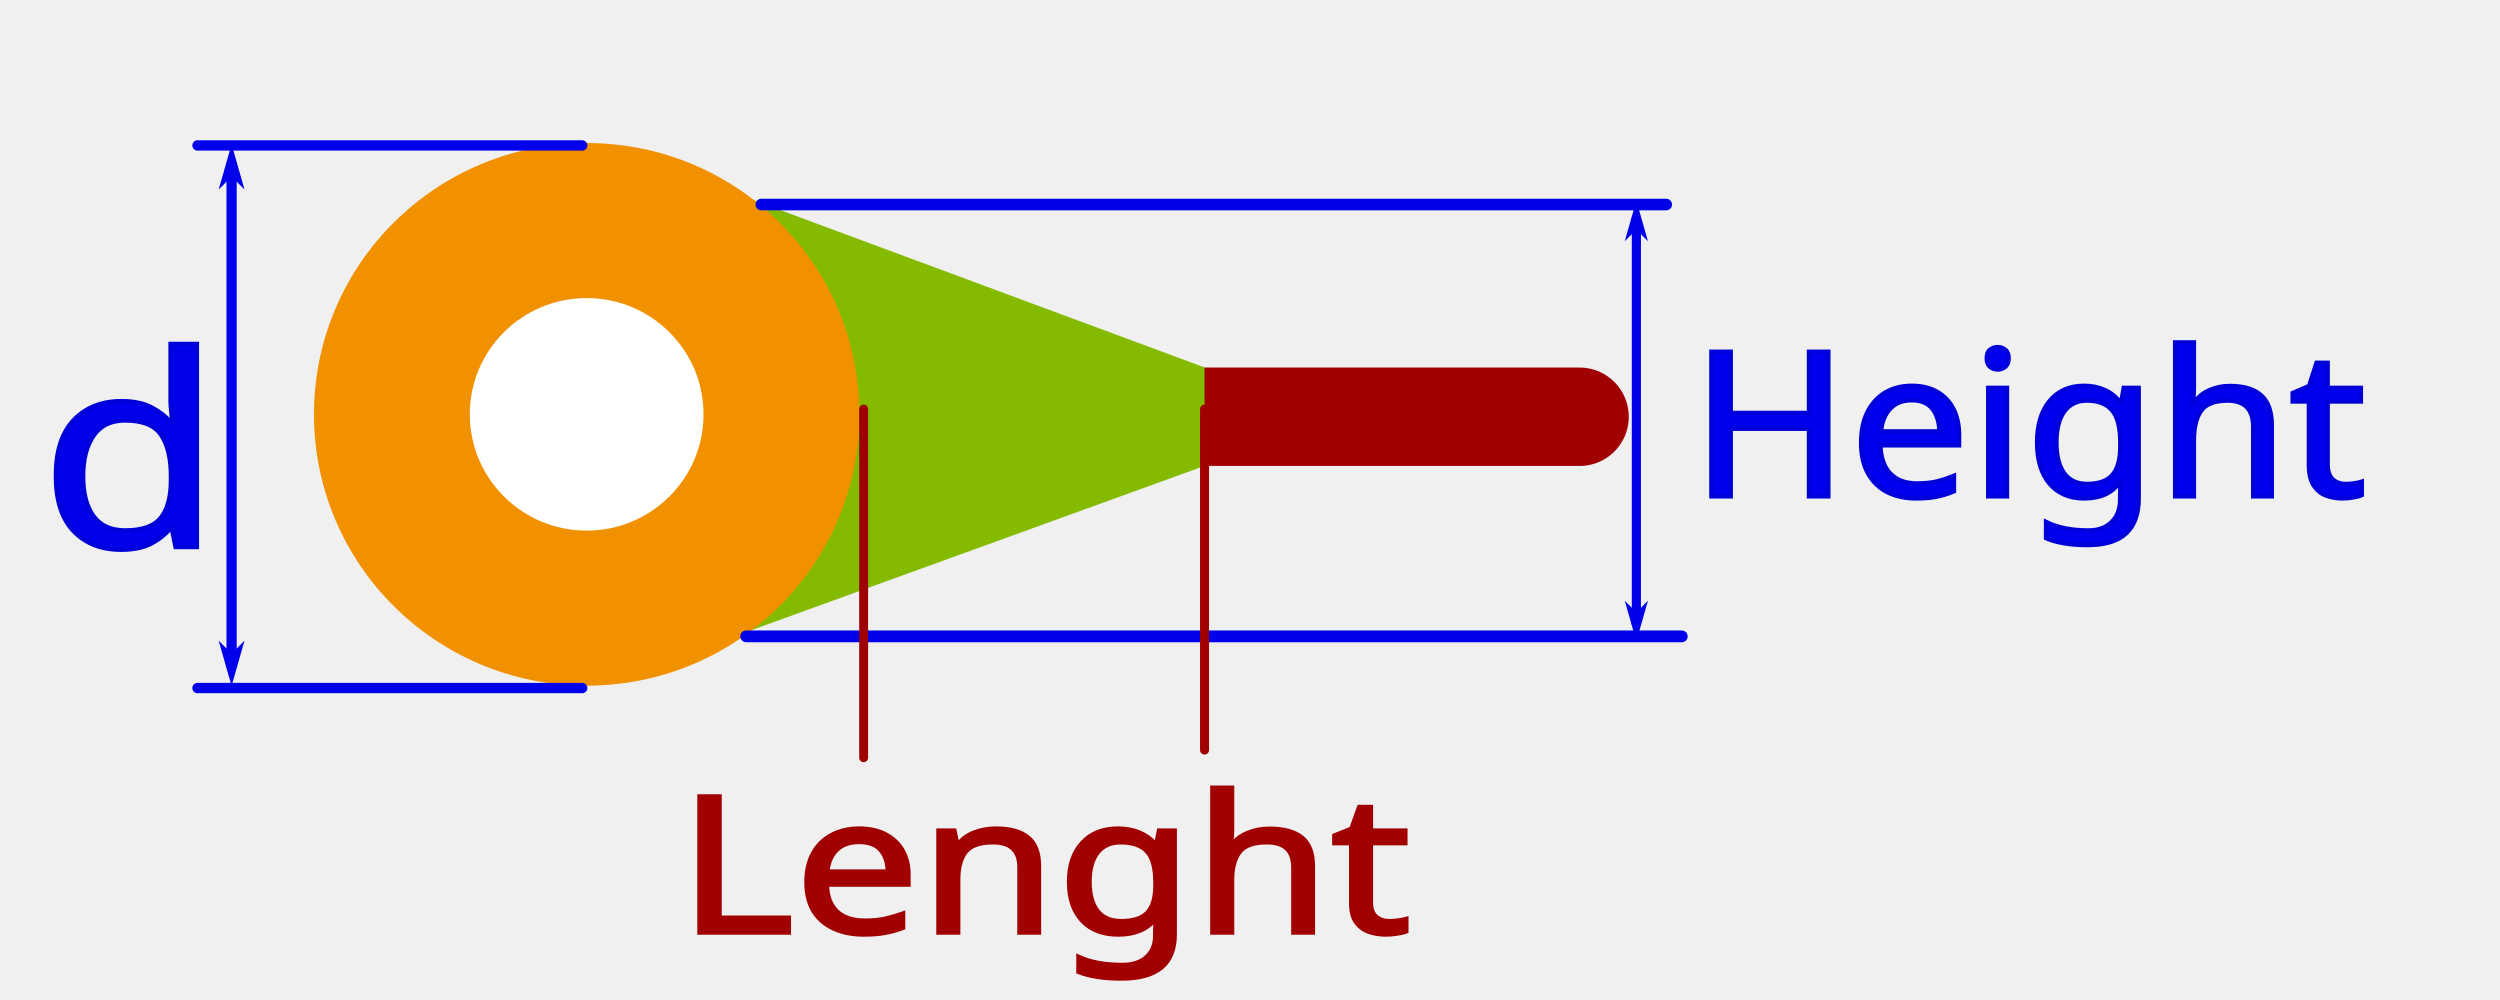
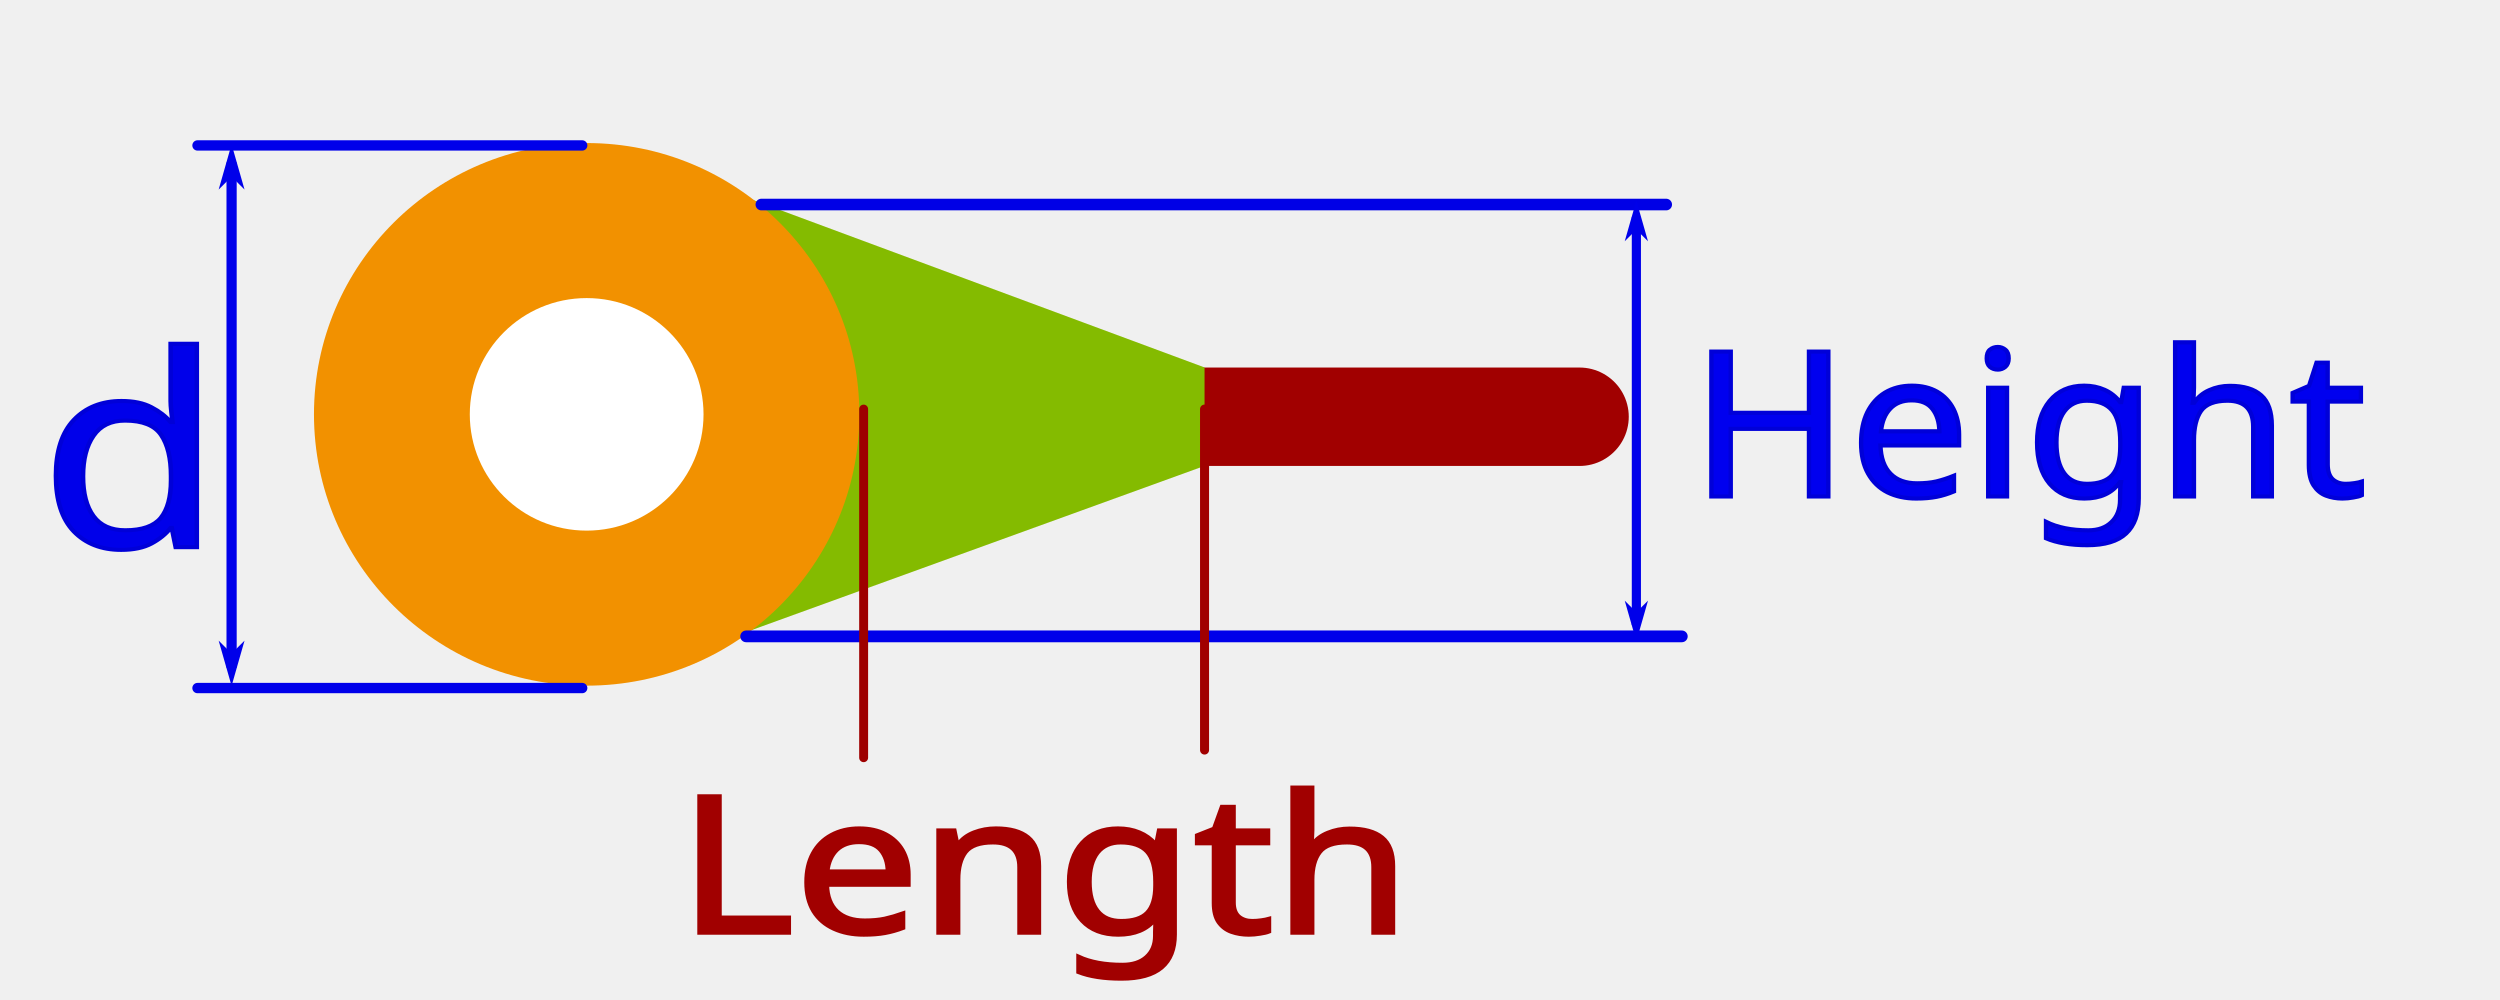
<svg xmlns="http://www.w3.org/2000/svg" id="Слой_1" data-name="Слой 1" viewBox="0 0 220 88" version="1.1" width="220" height="88">
  <defs id="defs115772">
    <marker style="overflow:visible" id="Arrow1Send" refX="0" refY="0" orient="auto">
      <path transform="matrix(-0.2,0,0,-0.2,-1.2,0)" style="fill:#0000ea;fill-opacity:1;fill-rule:evenodd;stroke:#0000ea;stroke-width:1pt;stroke-opacity:1" d="M 0,0 5,-5 -12.5,0 5,5 Z" id="path863" />
    </marker>
    <marker style="overflow:visible" id="marker2082" refX="0" refY="0" orient="auto">
      <path transform="scale(-0.6)" d="M 8.719,4.034 -2.207,0.016 8.719,-4.002 c -1.745,2.372 -1.735,5.617 -6e-7,8.035 z" style="fill:#000000;fill-opacity:1;fill-rule:evenodd;stroke:#000000;stroke-width:0.625;stroke-linejoin:round;stroke-opacity:1" id="path2080" />
    </marker>
    <marker style="overflow:visible" id="marker1866" refX="0" refY="0" orient="auto">
      <path transform="scale(0.6)" d="M 8.719,4.034 -2.207,0.016 8.719,-4.002 c -1.745,2.372 -1.735,5.617 -6e-7,8.035 z" style="fill:#000000;fill-opacity:1;fill-rule:evenodd;stroke:#000000;stroke-width:0.625;stroke-linejoin:round;stroke-opacity:1" id="path1864" />
    </marker>
    <marker style="overflow:visible" id="Arrow1Lend" refX="0" refY="0" orient="auto">
      <path transform="matrix(-0.8,0,0,-0.8,-10,0)" style="fill:#000000;fill-opacity:1;fill-rule:evenodd;stroke:#000000;stroke-width:1pt;stroke-opacity:1" d="M 0,0 5,-5 -12.5,0 5,5 Z" id="path851" />
    </marker>
    <marker style="overflow:visible" id="Tail" refX="0" refY="0" orient="auto">
      <g transform="scale(-1.2)" id="g896" style="fill:#000000;fill-opacity:1;stroke:#000000;stroke-opacity:1">
        <path style="fill:#000000;fill-opacity:1;fill-rule:evenodd;stroke:#000000;stroke-width:0.8;stroke-linecap:round;stroke-opacity:1" d="M -3.805,-3.959 0.544,0" id="path884" />
        <path style="fill:#000000;fill-opacity:1;fill-rule:evenodd;stroke:#000000;stroke-width:0.8;stroke-linecap:round;stroke-opacity:1" d="M -1.287,-3.959 3.062,0" id="path886" />
        <path style="fill:#000000;fill-opacity:1;fill-rule:evenodd;stroke:#000000;stroke-width:0.8;stroke-linecap:round;stroke-opacity:1" d="M 1.305,-3.959 5.654,0" id="path888" />
        <path style="fill:#000000;fill-opacity:1;fill-rule:evenodd;stroke:#000000;stroke-width:0.8;stroke-linecap:round;stroke-opacity:1" d="M -3.805,4.178 0.544,0.22" id="path890" />
        <path style="fill:#000000;fill-opacity:1;fill-rule:evenodd;stroke:#000000;stroke-width:0.8;stroke-linecap:round;stroke-opacity:1" d="M -1.287,4.178 3.062,0.22" id="path892" />
        <path style="fill:#000000;fill-opacity:1;fill-rule:evenodd;stroke:#000000;stroke-width:0.8;stroke-linecap:round;stroke-opacity:1" d="M 1.305,4.178 5.654,0.22" id="path894" />
      </g>
    </marker>
    <marker style="overflow:visible" id="Arrow2Mend" refX="0" refY="0" orient="auto">
      <path transform="scale(-0.6)" d="M 8.719,4.034 -2.207,0.016 8.719,-4.002 c -1.745,2.372 -1.735,5.617 -6e-7,8.035 z" style="fill:#000000;fill-opacity:1;fill-rule:evenodd;stroke:#000000;stroke-width:0.625;stroke-linejoin:round;stroke-opacity:1" id="path875" />
    </marker>
    <marker style="overflow:visible" id="Arrow2Sstart" refX="0" refY="0" orient="auto">
      <path transform="matrix(0.3,0,0,0.3,-0.69,0)" d="M 8.719,4.034 -2.207,0.016 8.719,-4.002 c -1.745,2.372 -1.735,5.617 -6e-7,8.035 z" style="fill:#000000;fill-opacity:1;fill-rule:evenodd;stroke:#000000;stroke-width:0.625;stroke-linejoin:round;stroke-opacity:1" id="path878" />
    </marker>
    <marker style="overflow:visible" id="Arrow1Sstart" refX="0" refY="0" orient="auto">
      <path transform="matrix(0.2,0,0,0.2,1.2,0)" style="fill:#0000ea;fill-opacity:1;fill-rule:evenodd;stroke:#0000ea;stroke-width:1pt;stroke-opacity:1" d="M 0,0 5,-5 -12.5,0 5,5 Z" id="path860" />
    </marker>
    <marker style="overflow:visible" id="Arrow1Mstart" refX="0" refY="0" orient="auto">
      <path transform="matrix(0.4,0,0,0.4,4,0)" style="fill:#000000;fill-opacity:1;fill-rule:evenodd;stroke:#000000;stroke-width:1pt;stroke-opacity:1" d="M 0,0 5,-5 -12.5,0 5,5 Z" id="path854" />
    </marker>
    <marker style="overflow:visible" id="Arrow1Lstart" refX="0" refY="0" orient="auto">
      <path transform="matrix(0.8,0,0,0.8,10,0)" style="fill:#000000;fill-opacity:1;fill-rule:evenodd;stroke:#000000;stroke-width:1pt;stroke-opacity:1" d="M 0,0 5,-5 -12.5,0 5,5 Z" id="path848" />
    </marker>
    <style id="style115770">.cls-1{fill:#f29100;}.cls-2{fill:#b9b9b9;}</style>
    <marker style="overflow:visible" id="Arrow1Sstart-8" refX="0" refY="0" orient="auto">
      <path transform="matrix(0.2,0,0,0.2,1.2,0)" style="fill:#0000ea;fill-opacity:1;fill-rule:evenodd;stroke:#0000ea;stroke-width:1pt;stroke-opacity:1" d="M 0,0 5,-5 -12.5,0 5,5 Z" id="path860-9" />
    </marker>
    <marker style="overflow:visible" id="Arrow1Send-0" refX="0" refY="0" orient="auto">
      <path transform="matrix(-0.2,0,0,-0.2,-1.2,0)" style="fill:#0000ea;fill-opacity:1;fill-rule:evenodd;stroke:#0000ea;stroke-width:1pt;stroke-opacity:1" d="M 0,0 5,-5 -12.5,0 5,5 Z" id="path863-8" />
    </marker>
  </defs>
  <path style="fill:#a10000;fill-opacity:1;stroke:#a10000;stroke-width:8.662px;stroke-linecap:round;stroke-linejoin:miter;stroke-opacity:1" d="m 95,36.674 h 44" id="path2800" />
  <path style="fill:#84bb00;fill-opacity:1;stroke:#000000;stroke-width:0;stroke-linecap:butt;stroke-linejoin:miter;stroke-miterlimit:4;stroke-dasharray:none;stroke-opacity:1" d="m 66,17.5 40,14.835 V 41 L 66,55.5" id="path15" />
  <g id="g13" transform="matrix(3.428131,0,0,3.410699,10.48863,-4.465497)">
    <circle class="cls-1" cx="12" cy="12" r="7" id="circle115776" />
    <circle class="cls-2" cx="12" cy="12" id="circle115778" style="fill:#ffffff;fill-opacity:1;stroke-width:1" r="3" />
  </g>
  <path style="fill:#0000cb;fill-opacity:1;stroke:#0000ea;stroke-width:0.91;stroke-linecap:round;stroke-linejoin:miter;stroke-miterlimit:3;stroke-dasharray:none;stroke-opacity:1" d="M 51.233,12.799 H 17.38 v 0" id="path842" />
  <path style="fill:none;stroke:#0000ea;stroke-width:0.91;stroke-linecap:round;stroke-linejoin:miter;stroke-miterlimit:4;stroke-dasharray:none;stroke-opacity:1" d="M 51.233,60.549 H 17.38" id="path844" />
  <path style="fill:none;stroke:#0000ea;stroke-width:0.897;stroke-linecap:butt;stroke-linejoin:miter;stroke-miterlimit:4;stroke-dasharray:none;stroke-opacity:1;marker-start:url(#Arrow1Sstart);marker-end:url(#Arrow1Send)" d="M 20.38,14.299 V 58.76" id="path2066" />
  <text xml:space="preserve" style="font-size:24.788px;line-height:1.25;font-family:sans-serif;letter-spacing:0px;word-spacing:0px;fill:#0000ea;fill-opacity:1;stroke:#0000d8;stroke-width:0.381;stroke-miterlimit:4;stroke-dasharray:none;stroke-opacity:1" x="3.32" y="50.655" id="text2758" transform="scale(1.052052,0.9505234)">
    <tspan id="tspan2756" x="3.32" y="50.655" style="font-size:24.788px;fill:#0000ea;fill-opacity:1;stroke:#0000d8;stroke-width:0.381;stroke-miterlimit:4;stroke-dasharray:none;stroke-opacity:1">d</tspan>
  </text>
  <path style="fill:none;stroke:#0000e6;stroke-width:1.024;stroke-linecap:round;stroke-linejoin:miter;stroke-miterlimit:3;stroke-dasharray:none;stroke-opacity:1" d="M 146.626,18 C 120.084,18 93.542,18 67,18" id="path842-2" />
  <path style="fill:#0000ea;fill-opacity:1;stroke:#0000ea;stroke-width:1.033;stroke-linecap:round;stroke-linejoin:miter;stroke-miterlimit:3;stroke-dasharray:none;stroke-opacity:1" d="M 148,56 H 65.66 v 0" id="path842-2-5" />
  <text xml:space="preserve" style="font-size:18.339px;line-height:1.25;font-family:sans-serif;letter-spacing:0px;word-spacing:0px;fill:#0000ef;fill-opacity:1;stroke:#0000d8;stroke-width:0.376;stroke-linecap:round;stroke-miterlimit:4;stroke-dasharray:none;stroke-opacity:1" x="144.814" y="44.881" id="text2804" transform="scale(1.027349,0.973379)">
    <tspan id="tspan2802" x="144.814" y="44.881" style="font-size:18.339px;fill:#0000ef;fill-opacity:1;stroke:#0000d8;stroke-width:0.376;stroke-linecap:round;stroke-miterlimit:4;stroke-dasharray:none;stroke-opacity:1">Height</tspan>
  </text>
  <text xml:space="preserve" style="font-size:18.134px;line-height:1.25;font-family:sans-serif;letter-spacing:0px;word-spacing:0px;fill:#a10000;fill-opacity:1;stroke:#a10000;stroke-width:0.372;stroke-miterlimit:4;stroke-dasharray:none;stroke-opacity:1" x="55.345" y="88.485" id="text2808" transform="scale(1.077966,0.9276731)">
-     <tspan id="tspan2806" x="55.345" y="88.485" style="font-size:18.134px;fill:#a10000;fill-opacity:1;stroke:#a10000;stroke-width:0.372;stroke-miterlimit:4;stroke-dasharray:none;stroke-opacity:1">Lenght</tspan>
+     <tspan id="tspan2806" x="55.345" y="88.485" style="font-size:18.134px;fill:#a10000;fill-opacity:1;stroke:#a10000;stroke-width:0.372;stroke-miterlimit:4;stroke-dasharray:none;stroke-opacity:1">Length</tspan>
  </text>
  <path style="fill:none;stroke:#9e0000;stroke-width:0.786;stroke-linecap:round;stroke-linejoin:miter;stroke-miterlimit:4;stroke-dasharray:none;stroke-opacity:1" d="m 76,36 v 30.678 0" id="path2810" />
  <path style="fill:none;stroke:#a10000;stroke-width:0.795;stroke-linecap:round;stroke-linejoin:miter;stroke-miterlimit:4;stroke-dasharray:none;stroke-opacity:1" d="M 106,36 V 66.004" id="path2812" />
  <path style="fill:none;stroke:#0000ea;stroke-width:0.806;stroke-linecap:butt;stroke-linejoin:miter;stroke-miterlimit:4;stroke-dasharray:none;stroke-opacity:1;marker-start:url(#Arrow1Sstart-8);marker-end:url(#Arrow1Send-0)" d="M 144,19.089 V 55" id="path2066-3" />
</svg>
